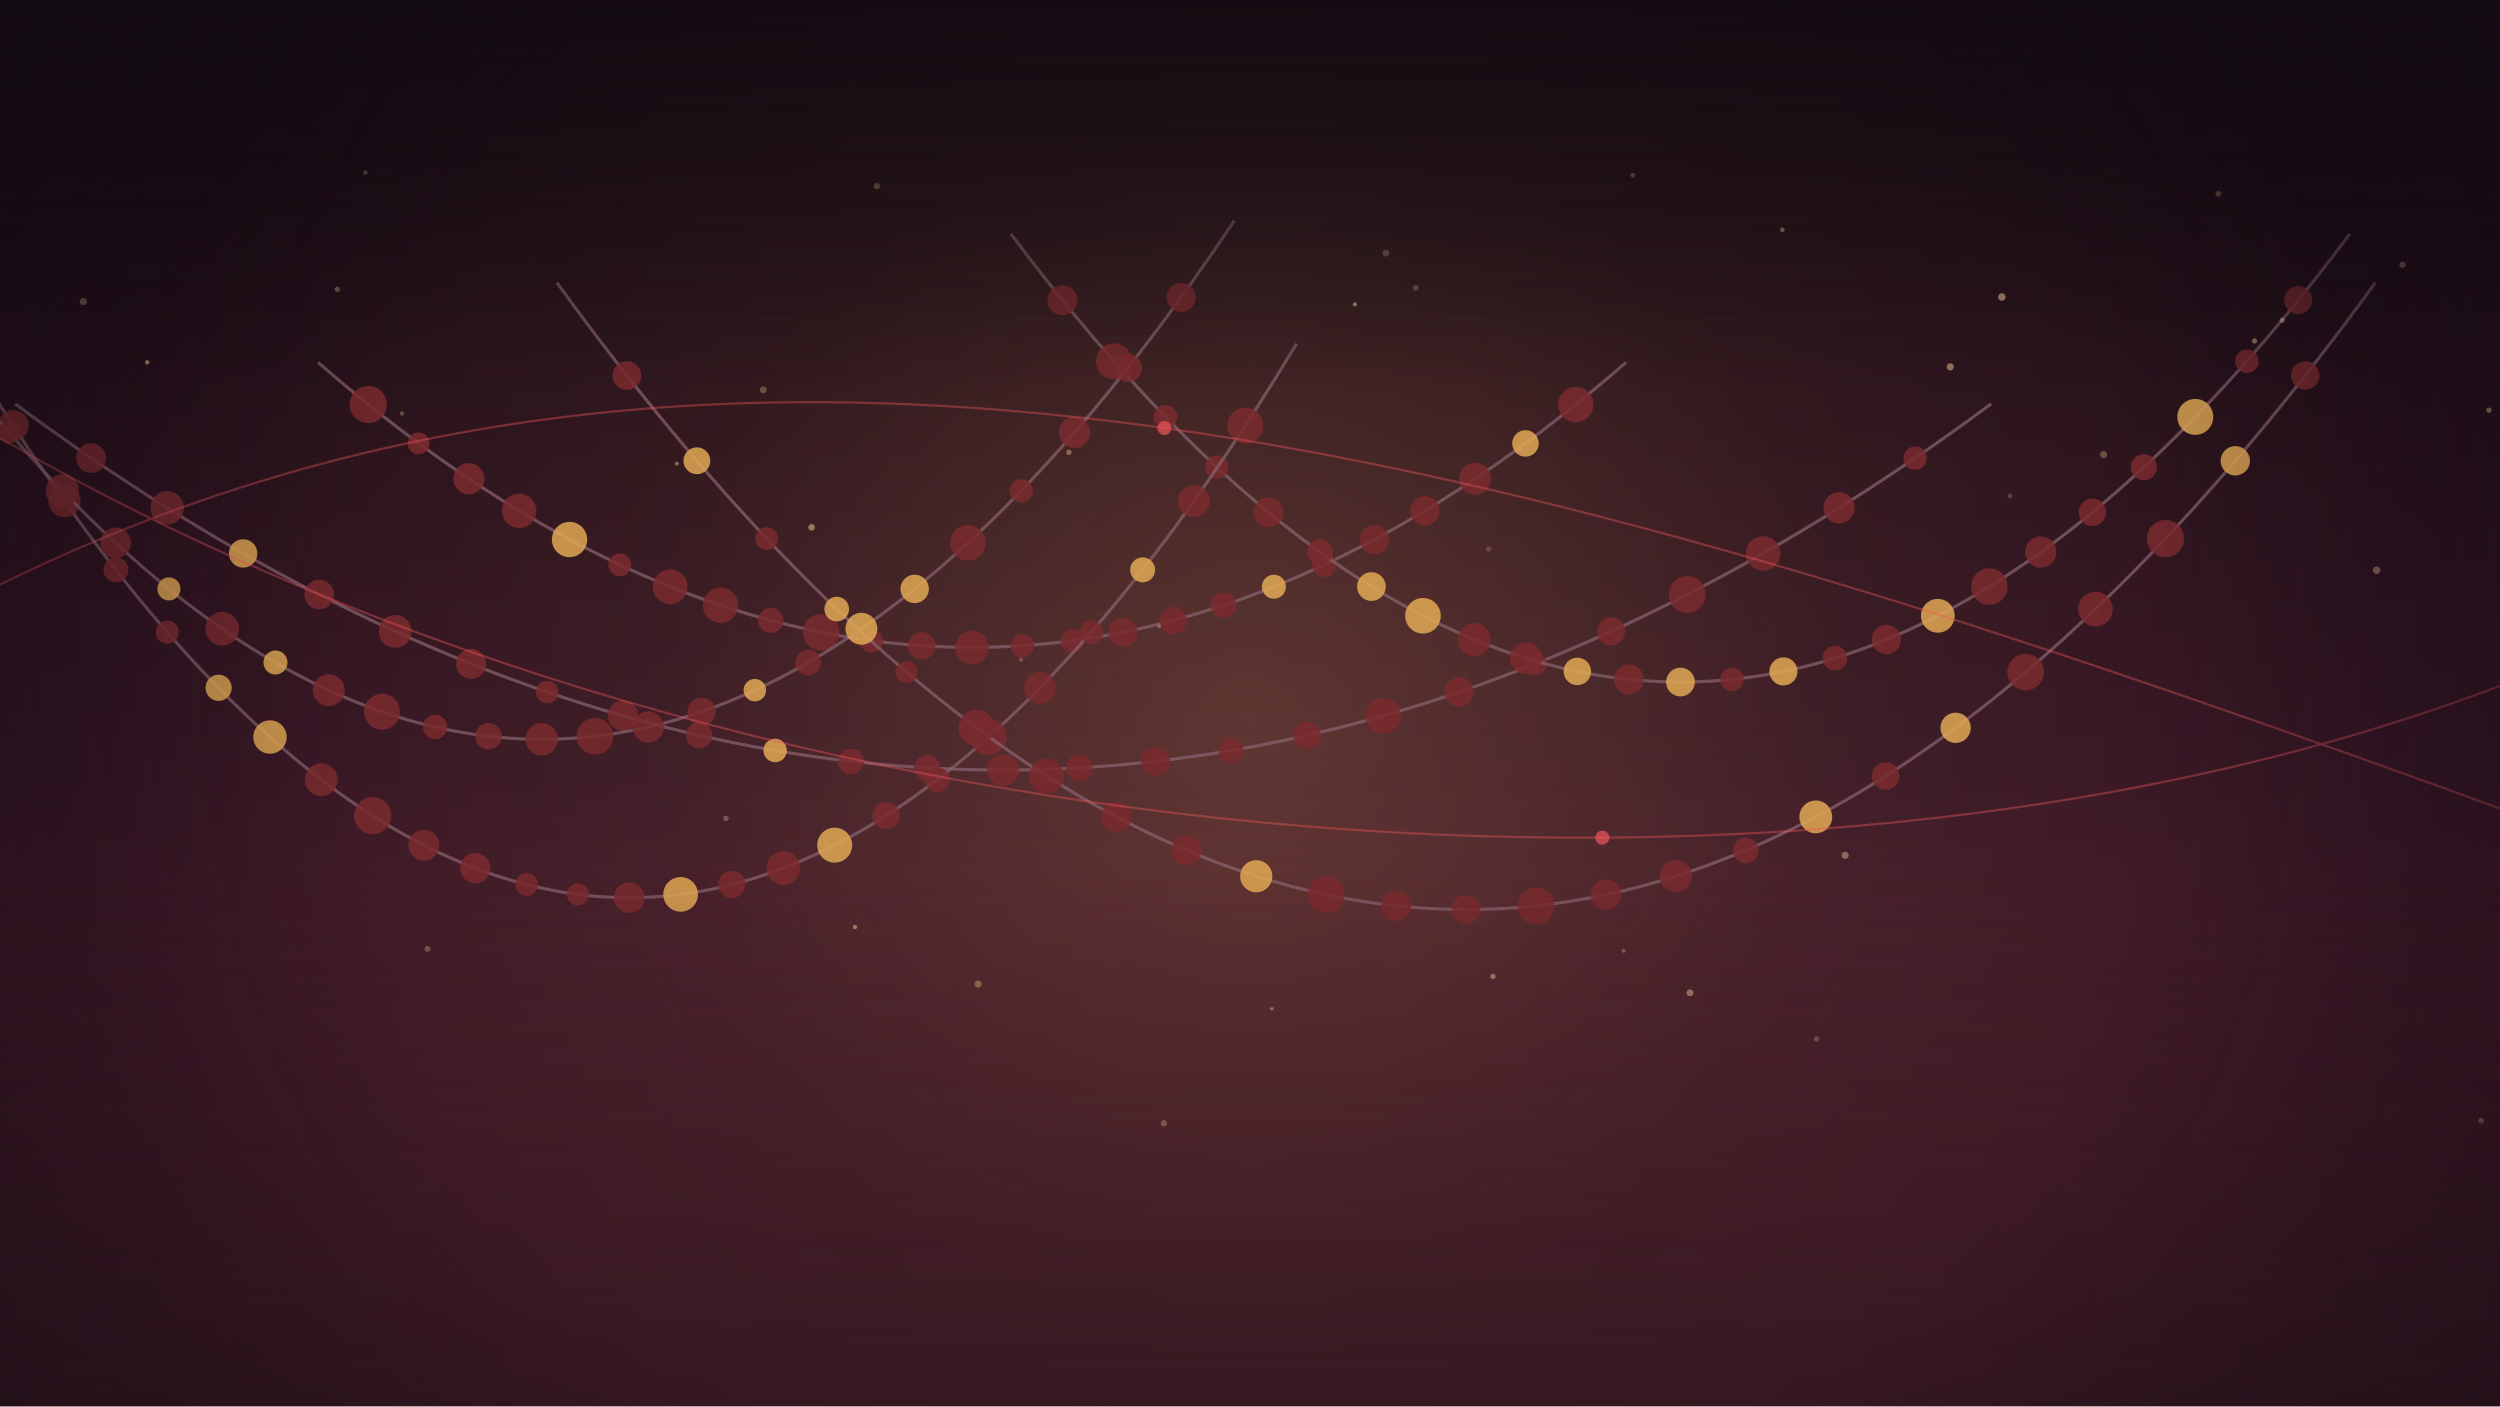
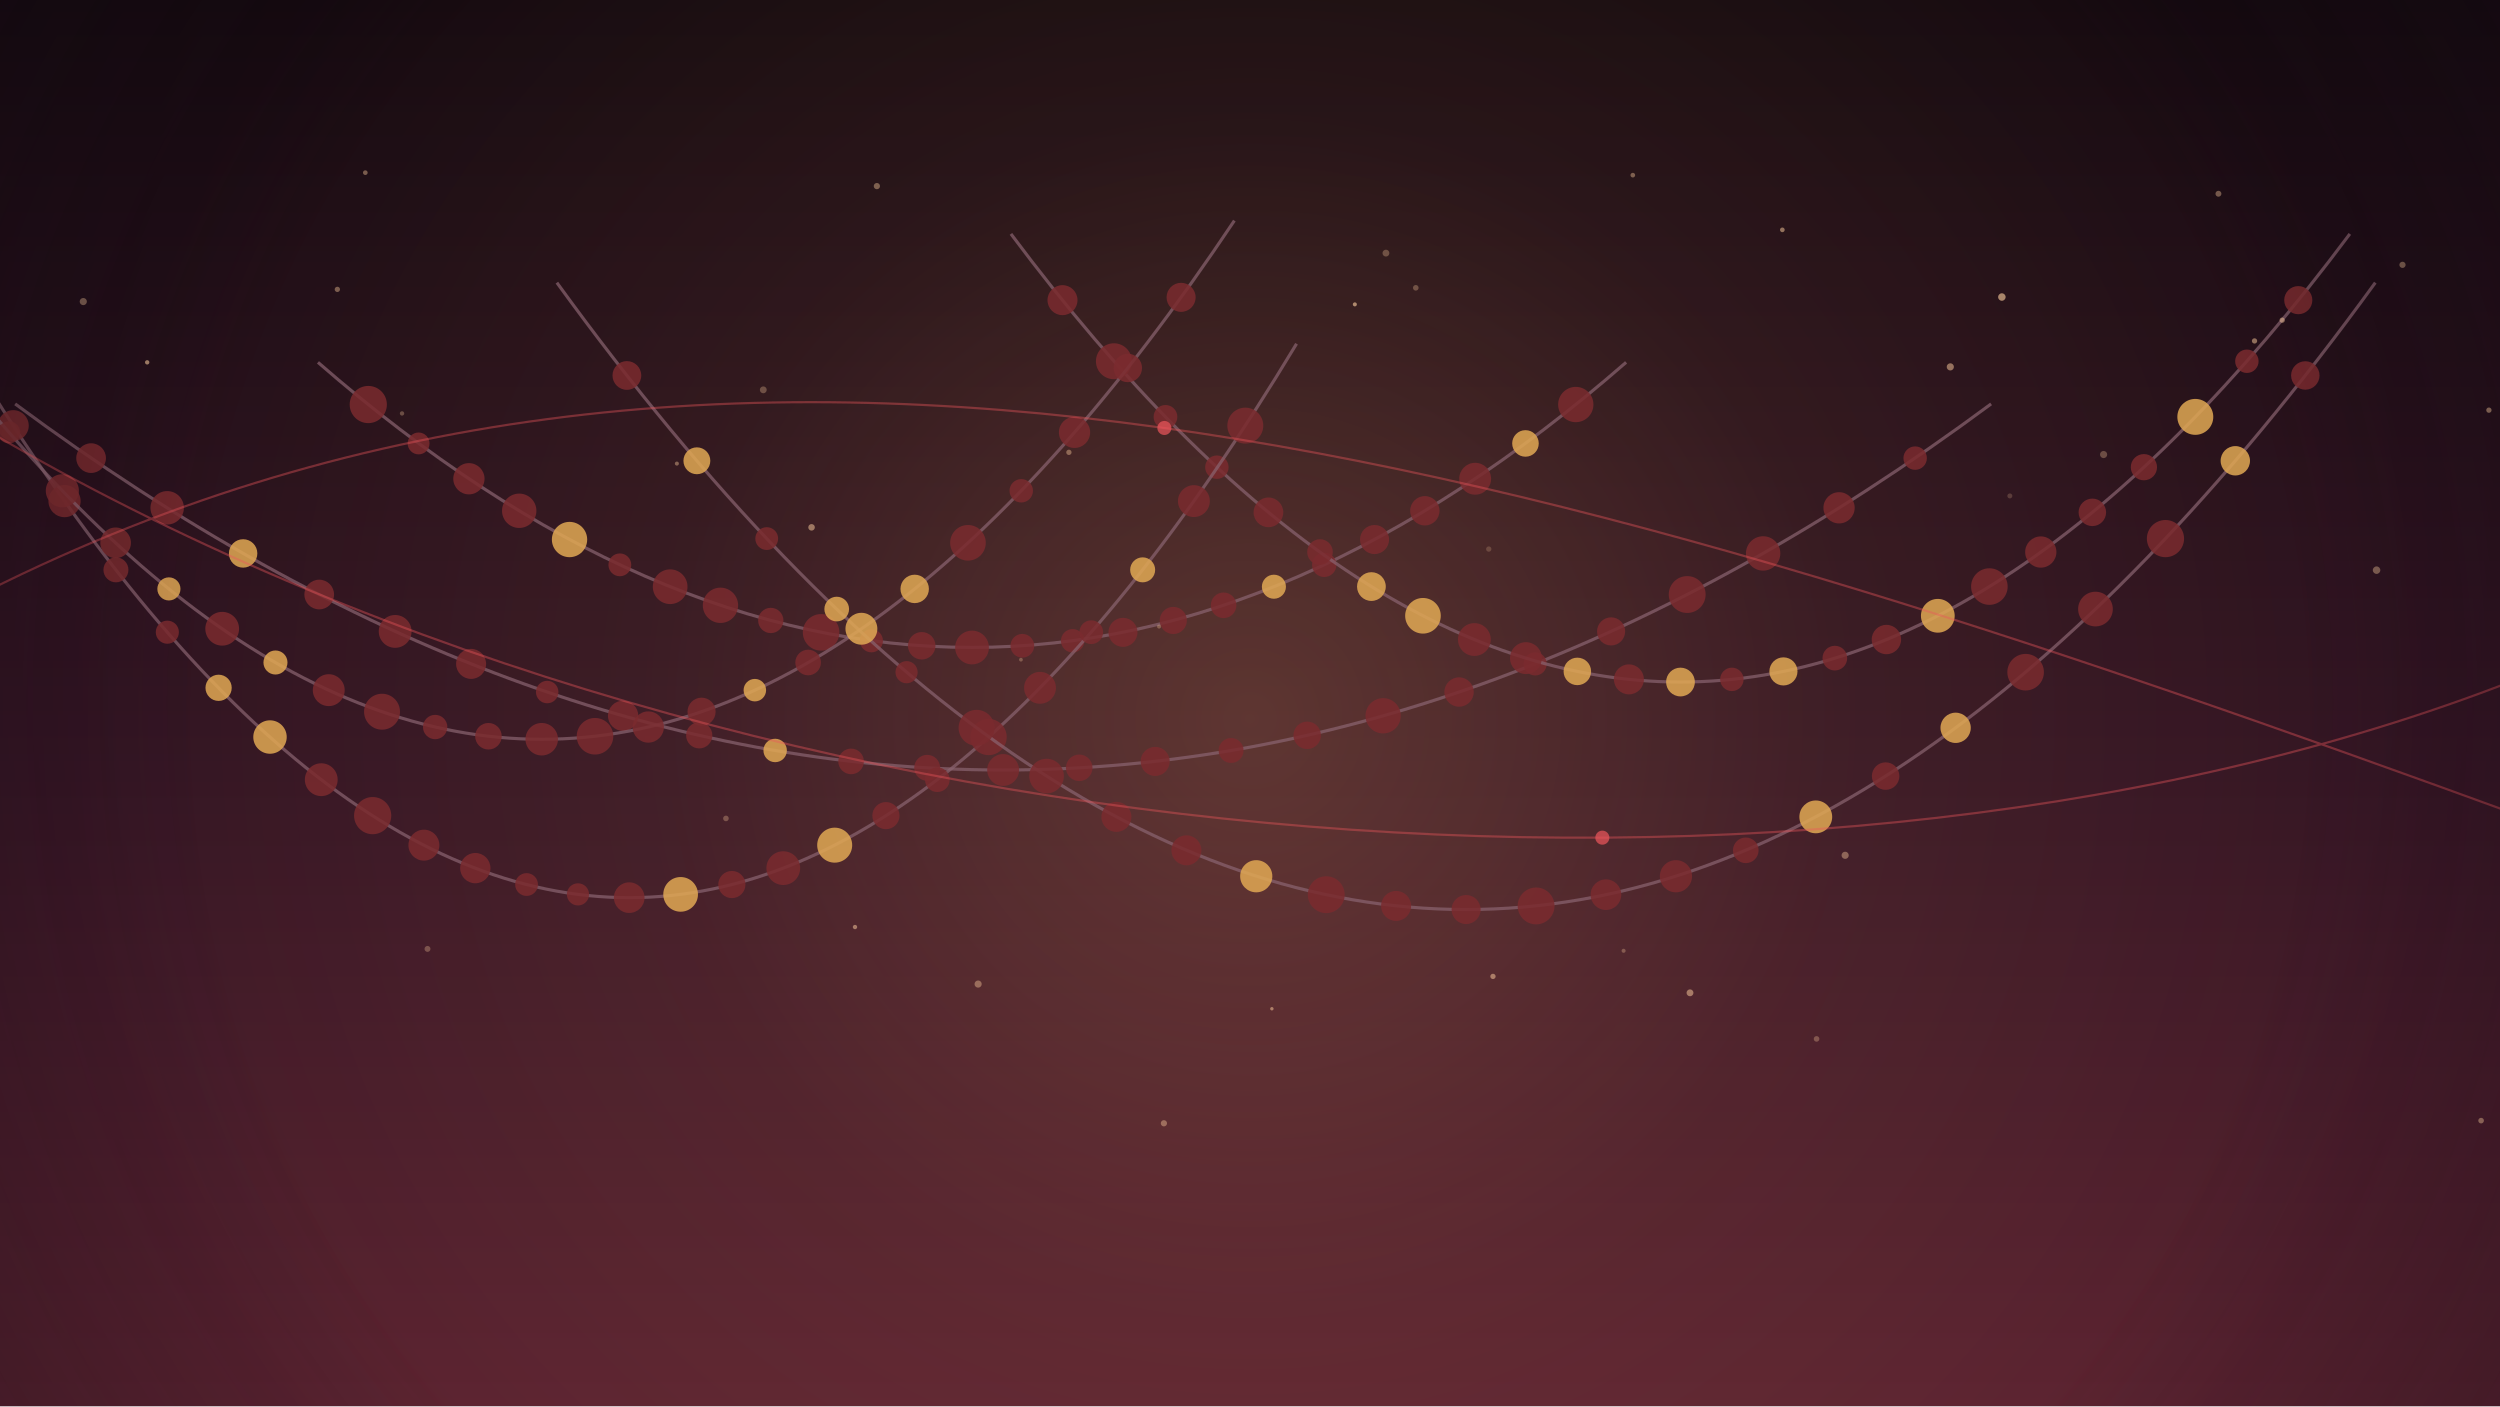
<svg xmlns="http://www.w3.org/2000/svg" viewBox="0 0 1600 900" preserveAspectRatio="xMidYMid slice" role="img" aria-labelledby="t d">
  <defs>
    <linearGradient id="g1" gradientUnits="userSpaceOnUse" x1="0" y1="0" x2="0" y2="900">
      <stop offset="0" stop-color="#14090f" />
      <stop offset="0.55" stop-color="#331423" />
      <stop offset="1" stop-color="#5a2230" />
    </linearGradient>
    <radialGradient id="r2" gradientUnits="userSpaceOnUse" cx="800" cy="460" r="760">
      <stop offset="0" stop-color="#ffb06a" stop-opacity="0.22" />
      <stop offset="0.5" stop-color="#ffb06a" stop-opacity="0.066" />
      <stop offset="1" stop-color="#ffb06a" stop-opacity="0" />
    </radialGradient>
-     <linearGradient id="g3" gradientUnits="userSpaceOnUse" x1="0" y1="0" x2="0" y2="495">
-       <stop offset="0" stop-color="#130b13" stop-opacity="0.82" />
-       <stop offset="0.5" stop-color="#130b13" stop-opacity="0" />
-     </linearGradient>
-     <radialGradient id="r4" gradientUnits="userSpaceOnUse" cx="800" cy="432" r="1056">
-       <stop offset="0.55" stop-color="#130b13" stop-opacity="0" />
-       <stop offset="1" stop-color="#130b13" stop-opacity="0.7" />
+     <radialGradient id="r3" gradientUnits="userSpaceOnUse" cx="800" cy="450" r="1120">
+       <stop offset="0.6" stop-color="#130b13" stop-opacity="0" />
+       <stop offset="1" stop-color="#130b13" stop-opacity="0.55" />
    </radialGradient>
-     <linearGradient id="g5" gradientUnits="userSpaceOnUse" x1="0" y1="0" x2="0" y2="900">
-       <stop offset="0.62" stop-color="#130b13" stop-opacity="0" />
-       <stop offset="1" stop-color="#130b13" stop-opacity="0.55" />
-     </linearGradient>
  </defs>
  <rect width="1600" height="900" fill="url(#g1)" />
  <rect width="1600" height="900" fill="url(#r2)" />
  <path d="M203.5,231.9Q622.1,596.8 1040.7,231.9" stroke="#8a6471" stroke-width="2" fill="none" opacity="0.7" />
  <g>
    <circle cx="235.7" cy="258.9" r="11.9" fill="#7a2a2e" opacity="0.85" />
    <circle cx="267.9" cy="283.8" r="7" fill="#7a2a2e" opacity="0.85" />
    <circle cx="300.1" cy="306.4" r="10" fill="#7a2a2e" opacity="0.85" />
    <circle cx="332.3" cy="326.9" r="11" fill="#7a2a2e" opacity="0.85" />
    <circle cx="364.5" cy="345.3" r="11.3" fill="#e0a853" opacity="0.85" />
    <circle cx="396.7" cy="361.5" r="7.3" fill="#7a2a2e" opacity="0.85" />
    <circle cx="428.9" cy="375.5" r="11.1" fill="#7a2a2e" opacity="0.85" />
    <circle cx="461.1" cy="387.4" r="11.3" fill="#7a2a2e" opacity="0.85" />
    <circle cx="493.3" cy="397.1" r="8.1" fill="#7a2a2e" opacity="0.85" />
    <circle cx="525.5" cy="404.7" r="11.7" fill="#7a2a2e" opacity="0.85" />
    <circle cx="557.7" cy="410.1" r="7.4" fill="#7a2a2e" opacity="0.85" />
    <circle cx="589.9" cy="413.3" r="8.8" fill="#7a2a2e" opacity="0.85" />
    <circle cx="622.1" cy="414.4" r="10.8" fill="#7a2a2e" opacity="0.85" />
    <circle cx="654.3" cy="413.3" r="7.6" fill="#7a2a2e" opacity="0.85" />
    <circle cx="686.5" cy="410.1" r="7.5" fill="#7a2a2e" opacity="0.85" />
    <circle cx="718.7" cy="404.7" r="9.3" fill="#7a2a2e" opacity="0.85" />
    <circle cx="750.9" cy="397.1" r="8.7" fill="#7a2a2e" opacity="0.85" />
    <circle cx="783.1" cy="387.4" r="8.2" fill="#7a2a2e" opacity="0.85" />
    <circle cx="815.3" cy="375.5" r="7.7" fill="#e0a853" opacity="0.85" />
    <circle cx="847.5" cy="361.5" r="7.8" fill="#7a2a2e" opacity="0.85" />
    <circle cx="879.7" cy="345.3" r="9.3" fill="#7a2a2e" opacity="0.85" />
    <circle cx="911.9" cy="326.9" r="9.4" fill="#7a2a2e" opacity="0.85" />
    <circle cx="944.1" cy="306.4" r="10.2" fill="#7a2a2e" opacity="0.85" />
    <circle cx="976.3" cy="283.8" r="8.5" fill="#e0a853" opacity="0.85" />
    <circle cx="1008.5" cy="258.9" r="11.3" fill="#7a2a2e" opacity="0.85" />
  </g>
  <path d="M9.7,258.5Q642,727.1 1274.3,258.5" stroke="#8a6471" stroke-width="2" fill="none" opacity="0.7" />
  <g>
    <circle cx="58.3" cy="293.2" r="9.5" fill="#7a2a2e" opacity="0.85" />
    <circle cx="107" cy="325" r="10.7" fill="#7a2a2e" opacity="0.85" />
    <circle cx="155.6" cy="354.2" r="9.1" fill="#e0a853" opacity="0.85" />
    <circle cx="204.3" cy="380.5" r="9.5" fill="#7a2a2e" opacity="0.85" />
    <circle cx="252.9" cy="404.1" r="10.5" fill="#7a2a2e" opacity="0.85" />
    <circle cx="301.5" cy="424.9" r="9.6" fill="#7a2a2e" opacity="0.85" />
    <circle cx="350.2" cy="442.9" r="7.2" fill="#7a2a2e" opacity="0.85" />
    <circle cx="398.8" cy="458.1" r="9.7" fill="#7a2a2e" opacity="0.85" />
    <circle cx="447.5" cy="470.6" r="8.4" fill="#7a2a2e" opacity="0.85" />
    <circle cx="496.1" cy="480.3" r="7.5" fill="#e0a853" opacity="0.85" />
    <circle cx="544.7" cy="487.3" r="8.2" fill="#7a2a2e" opacity="0.85" />
    <circle cx="593.4" cy="491.4" r="8.3" fill="#7a2a2e" opacity="0.85" />
    <circle cx="642" cy="492.8" r="10.2" fill="#7a2a2e" opacity="0.85" />
    <circle cx="690.7" cy="491.4" r="8.5" fill="#7a2a2e" opacity="0.85" />
    <circle cx="739.3" cy="487.3" r="9.3" fill="#7a2a2e" opacity="0.85" />
    <circle cx="787.9" cy="480.3" r="8" fill="#7a2a2e" opacity="0.85" />
    <circle cx="836.6" cy="470.6" r="8.8" fill="#7a2a2e" opacity="0.85" />
    <circle cx="885.2" cy="458.1" r="11.3" fill="#7a2a2e" opacity="0.85" />
    <circle cx="933.8" cy="442.9" r="9.4" fill="#7a2a2e" opacity="0.85" />
    <circle cx="982.5" cy="424.9" r="7.4" fill="#7a2a2e" opacity="0.85" />
    <circle cx="1031.1" cy="404.1" r="9" fill="#7a2a2e" opacity="0.85" />
    <circle cx="1079.8" cy="380.5" r="11.8" fill="#7a2a2e" opacity="0.85" />
    <circle cx="1128.4" cy="354.2" r="11" fill="#7a2a2e" opacity="0.85" />
    <circle cx="1177" cy="325" r="10" fill="#7a2a2e" opacity="0.85" />
    <circle cx="1225.7" cy="293.2" r="7.5" fill="#7a2a2e" opacity="0.85" />
  </g>
  <path d="M647,149.7Q1075.5,723.3 1503.9,149.7" stroke="#8a6471" stroke-width="2" fill="none" opacity="0.7" />
  <g>
    <circle cx="680" cy="192.1" r="9.6" fill="#7a2a2e" opacity="0.85" />
    <circle cx="712.9" cy="231.2" r="11.5" fill="#7a2a2e" opacity="0.85" />
    <circle cx="745.9" cy="266.8" r="7.6" fill="#7a2a2e" opacity="0.85" />
    <circle cx="778.8" cy="299" r="7.5" fill="#7a2a2e" opacity="0.85" />
    <circle cx="811.8" cy="327.9" r="9.5" fill="#7a2a2e" opacity="0.85" />
    <circle cx="844.8" cy="353.3" r="8.2" fill="#7a2a2e" opacity="0.85" />
    <circle cx="877.7" cy="375.4" r="9.2" fill="#e0a853" opacity="0.85" />
    <circle cx="910.7" cy="394.1" r="11.4" fill="#e0a853" opacity="0.85" />
    <circle cx="943.6" cy="409.3" r="10.5" fill="#7a2a2e" opacity="0.85" />
    <circle cx="976.6" cy="421.2" r="10.2" fill="#7a2a2e" opacity="0.85" />
    <circle cx="1009.5" cy="429.7" r="8.8" fill="#e0a853" opacity="0.85" />
    <circle cx="1042.5" cy="434.8" r="9.6" fill="#7a2a2e" opacity="0.85" />
    <circle cx="1075.5" cy="436.5" r="9.2" fill="#e0a853" opacity="0.85" />
    <circle cx="1108.4" cy="434.8" r="7.5" fill="#7a2a2e" opacity="0.85" />
    <circle cx="1141.4" cy="429.7" r="9" fill="#e0a853" opacity="0.85" />
    <circle cx="1174.3" cy="421.2" r="7.9" fill="#7a2a2e" opacity="0.85" />
    <circle cx="1207.3" cy="409.3" r="9.4" fill="#7a2a2e" opacity="0.85" />
    <circle cx="1240.2" cy="394.1" r="10.8" fill="#e0a853" opacity="0.85" />
    <circle cx="1273.2" cy="375.4" r="11.7" fill="#7a2a2e" opacity="0.85" />
    <circle cx="1306.1" cy="353.3" r="10" fill="#7a2a2e" opacity="0.85" />
    <circle cx="1339.1" cy="327.9" r="8.8" fill="#7a2a2e" opacity="0.85" />
    <circle cx="1372.1" cy="299" r="8.4" fill="#7a2a2e" opacity="0.85" />
    <circle cx="1405" cy="266.8" r="11.5" fill="#e0a853" opacity="0.85" />
    <circle cx="1438" cy="231.2" r="7.5" fill="#7a2a2e" opacity="0.85" />
    <circle cx="1470.9" cy="192.1" r="9" fill="#7a2a2e" opacity="0.85" />
  </g>
  <path d="M-24.4,220Q402.7,929 829.8,220" stroke="#8a6471" stroke-width="2" fill="none" opacity="0.7" />
  <g>
    <circle cx="8.5" cy="272.4" r="9.9" fill="#7a2a2e" opacity="0.85" />
    <circle cx="41.3" cy="320.7" r="10.3" fill="#7a2a2e" opacity="0.85" />
    <circle cx="74.2" cy="364.7" r="8" fill="#7a2a2e" opacity="0.85" />
    <circle cx="107.1" cy="404.6" r="7.4" fill="#7a2a2e" opacity="0.85" />
    <circle cx="139.9" cy="440.2" r="8.4" fill="#e0a853" opacity="0.85" />
    <circle cx="172.8" cy="471.7" r="10.7" fill="#e0a853" opacity="0.85" />
    <circle cx="205.6" cy="499" r="10.5" fill="#7a2a2e" opacity="0.85" />
    <circle cx="238.5" cy="522" r="11.9" fill="#7a2a2e" opacity="0.85" />
    <circle cx="271.3" cy="540.9" r="9.9" fill="#7a2a2e" opacity="0.85" />
    <circle cx="304.2" cy="555.6" r="9.7" fill="#7a2a2e" opacity="0.85" />
    <circle cx="337" cy="566.1" r="7.3" fill="#7a2a2e" opacity="0.85" />
    <circle cx="369.9" cy="572.4" r="7.1" fill="#7a2a2e" opacity="0.85" />
    <circle cx="402.7" cy="574.5" r="9.8" fill="#7a2a2e" opacity="0.85" />
    <circle cx="435.6" cy="572.4" r="11.1" fill="#e0a853" opacity="0.85" />
    <circle cx="468.4" cy="566.1" r="8.7" fill="#7a2a2e" opacity="0.85" />
    <circle cx="501.3" cy="555.6" r="10.8" fill="#7a2a2e" opacity="0.85" />
    <circle cx="534.2" cy="540.9" r="11.2" fill="#e0a853" opacity="0.85" />
    <circle cx="567" cy="522" r="8.7" fill="#7a2a2e" opacity="0.85" />
    <circle cx="599.9" cy="499" r="7.9" fill="#7a2a2e" opacity="0.85" />
    <circle cx="632.7" cy="471.7" r="11.6" fill="#7a2a2e" opacity="0.85" />
    <circle cx="665.6" cy="440.2" r="10.2" fill="#7a2a2e" opacity="0.85" />
    <circle cx="698.4" cy="404.6" r="7.6" fill="#7a2a2e" opacity="0.85" />
    <circle cx="731.3" cy="364.7" r="8" fill="#e0a853" opacity="0.85" />
    <circle cx="764.1" cy="320.7" r="10.2" fill="#7a2a2e" opacity="0.85" />
    <circle cx="797" cy="272.4" r="11.5" fill="#7a2a2e" opacity="0.85" />
  </g>
  <path d="M356.4,180.9Q938.3,983.3 1520.2,180.9" stroke="#8a6471" stroke-width="2" fill="none" opacity="0.7" />
  <g>
    <circle cx="401.2" cy="240.3" r="9.2" fill="#7a2a2e" opacity="0.85" />
    <circle cx="446" cy="294.9" r="8.6" fill="#e0a853" opacity="0.85" />
    <circle cx="490.7" cy="344.7" r="7.3" fill="#7a2a2e" opacity="0.85" />
    <circle cx="535.5" cy="389.8" r="7.9" fill="#e0a853" opacity="0.85" />
    <circle cx="580.2" cy="430.2" r="7.1" fill="#7a2a2e" opacity="0.85" />
    <circle cx="625" cy="465.8" r="11.5" fill="#7a2a2e" opacity="0.85" />
    <circle cx="669.8" cy="496.7" r="11.1" fill="#7a2a2e" opacity="0.85" />
    <circle cx="714.5" cy="522.8" r="9.6" fill="#7a2a2e" opacity="0.85" />
    <circle cx="759.3" cy="544.2" r="9.6" fill="#7a2a2e" opacity="0.85" />
    <circle cx="804" cy="560.8" r="10.3" fill="#e0a853" opacity="0.85" />
    <circle cx="848.8" cy="572.6" r="11.8" fill="#7a2a2e" opacity="0.85" />
    <circle cx="893.5" cy="579.8" r="9.6" fill="#7a2a2e" opacity="0.85" />
    <circle cx="938.3" cy="582.1" r="9.3" fill="#7a2a2e" opacity="0.85" />
    <circle cx="983.1" cy="579.8" r="11.8" fill="#7a2a2e" opacity="0.85" />
    <circle cx="1027.8" cy="572.6" r="9.8" fill="#7a2a2e" opacity="0.85" />
    <circle cx="1072.6" cy="560.8" r="10.3" fill="#7a2a2e" opacity="0.85" />
    <circle cx="1117.3" cy="544.2" r="8.2" fill="#7a2a2e" opacity="0.85" />
    <circle cx="1162.1" cy="522.8" r="10.5" fill="#e0a853" opacity="0.85" />
    <circle cx="1206.8" cy="496.7" r="8.8" fill="#7a2a2e" opacity="0.85" />
    <circle cx="1251.6" cy="465.8" r="9.7" fill="#e0a853" opacity="0.85" />
    <circle cx="1296.4" cy="430.2" r="11.7" fill="#7a2a2e" opacity="0.85" />
    <circle cx="1341.1" cy="389.8" r="11.1" fill="#7a2a2e" opacity="0.85" />
    <circle cx="1385.9" cy="344.7" r="11.9" fill="#7a2a2e" opacity="0.85" />
    <circle cx="1430.6" cy="294.9" r="9.4" fill="#e0a853" opacity="0.85" />
    <circle cx="1475.4" cy="240.3" r="9.1" fill="#7a2a2e" opacity="0.85" />
  </g>
  <path d="M-96.5,141.2Q346.7,805.1 790,141.2" stroke="#8a6471" stroke-width="2" fill="none" opacity="0.7" />
  <g>
    <circle cx="-62.4" cy="190.3" r="11.2" fill="#7a2a2e" opacity="0.85" />
    <circle cx="-28.3" cy="235.5" r="10.6" fill="#7a2a2e" opacity="0.85" />
    <circle cx="5.8" cy="276.7" r="7.1" fill="#7a2a2e" opacity="0.85" />
    <circle cx="39.9" cy="314.1" r="10.6" fill="#7a2a2e" opacity="0.85" />
    <circle cx="74" cy="347.4" r="9.8" fill="#7a2a2e" opacity="0.85" />
    <circle cx="108.1" cy="376.9" r="7.4" fill="#e0a853" opacity="0.85" />
    <circle cx="142.2" cy="402.4" r="10.8" fill="#7a2a2e" opacity="0.85" />
    <circle cx="176.3" cy="424" r="7.7" fill="#e0a853" opacity="0.85" />
    <circle cx="210.4" cy="441.7" r="10.2" fill="#7a2a2e" opacity="0.85" />
    <circle cx="244.5" cy="455.5" r="11.5" fill="#7a2a2e" opacity="0.85" />
    <circle cx="278.5" cy="465.3" r="7.8" fill="#7a2a2e" opacity="0.85" />
    <circle cx="312.6" cy="471.2" r="8.5" fill="#7a2a2e" opacity="0.85" />
    <circle cx="346.7" cy="473.1" r="10.4" fill="#7a2a2e" opacity="0.85" />
    <circle cx="380.8" cy="471.2" r="11.7" fill="#7a2a2e" opacity="0.85" />
    <circle cx="414.9" cy="465.3" r="10" fill="#7a2a2e" opacity="0.85" />
    <circle cx="449" cy="455.5" r="9" fill="#7a2a2e" opacity="0.85" />
    <circle cx="483.1" cy="441.7" r="7.2" fill="#e0a853" opacity="0.85" />
    <circle cx="517.2" cy="424" r="8.2" fill="#7a2a2e" opacity="0.85" />
    <circle cx="551.3" cy="402.4" r="10.2" fill="#e0a853" opacity="0.85" />
    <circle cx="585.4" cy="376.9" r="9.1" fill="#e0a853" opacity="0.85" />
    <circle cx="619.5" cy="347.4" r="11.4" fill="#7a2a2e" opacity="0.85" />
    <circle cx="653.6" cy="314.1" r="7.5" fill="#7a2a2e" opacity="0.85" />
    <circle cx="687.7" cy="276.7" r="10" fill="#7a2a2e" opacity="0.85" />
    <circle cx="721.8" cy="235.5" r="9.1" fill="#7a2a2e" opacity="0.85" />
    <circle cx="755.9" cy="190.3" r="9.3" fill="#7a2a2e" opacity="0.85" />
  </g>
  <g>
    <circle cx="1521" cy="364.9" r="2.4" fill="#ffd0a0" opacity="0.4" />
    <circle cx="215.9" cy="185.2" r="1.7" fill="#ffd0a0" opacity="0.4" />
    <circle cx="1045" cy="112.1" r="1.5" fill="#ffd0a0" opacity="0.4" />
    <circle cx="94.2" cy="231.9" r="1.4" fill="#ffd0a0" opacity="0.6" />
    <circle cx="1081.6" cy="635.4" r="2.2" fill="#ffd0a0" opacity="0.5" />
    <circle cx="1162.6" cy="664.9" r="1.8" fill="#ffd0a0" opacity="0.3" />
    <circle cx="488.5" cy="249.5" r="2.2" fill="#ffd0a0" opacity="0.3" />
    <circle cx="1346.3" cy="290.9" r="2.3" fill="#ffd0a0" opacity="0.3" />
    <circle cx="464.6" cy="523.8" r="1.8" fill="#ffd0a0" opacity="0.3" />
    <circle cx="1180.9" cy="547.4" r="2.3" fill="#ffd0a0" opacity="0.4" />
    <circle cx="257.3" cy="264.6" r="1.4" fill="#ffd0a0" opacity="0.3" />
    <circle cx="1140.7" cy="147.1" r="1.5" fill="#ffd0a0" opacity="0.5" />
    <circle cx="53.3" cy="193" r="2.3" fill="#ffd0a0" opacity="0.4" />
    <circle cx="653.4" cy="422.2" r="1.2" fill="#ffd0a0" opacity="0.3" />
    <circle cx="1248.2" cy="234.8" r="2.3" fill="#ffd0a0" opacity="0.5" />
    <circle cx="1286.3" cy="317.4" r="1.6" fill="#ffd0a0" opacity="0.2" />
    <circle cx="814" cy="645.6" r="1.1" fill="#ffd0a0" opacity="0.5" />
    <circle cx="887" cy="162" r="2.2" fill="#ffd0a0" opacity="0.3" />
    <circle cx="867.1" cy="194.8" r="1.3" fill="#ffd0a0" opacity="0.6" />
    <circle cx="955.5" cy="624.9" r="1.7" fill="#ffd0a0" opacity="0.5" />
    <circle cx="547.2" cy="593.3" r="1.4" fill="#ffd0a0" opacity="0.5" />
    <circle cx="273.6" cy="607.3" r="1.9" fill="#ffd0a0" opacity="0.3" />
    <circle cx="1537.6" cy="169.5" r="2" fill="#ffd0a0" opacity="0.4" />
    <circle cx="433.2" cy="296.7" r="1.3" fill="#ffd0a0" opacity="0.4" />
    <circle cx="952.8" cy="351.4" r="1.7" fill="#ffd0a0" opacity="0.2" />
    <circle cx="1281.2" cy="190.1" r="2.4" fill="#ffd0a0" opacity="0.6" />
    <circle cx="741.8" cy="401" r="1.3" fill="#ffd0a0" opacity="0.3" />
    <circle cx="1442.9" cy="218.2" r="1.7" fill="#ffd0a0" opacity="0.5" />
    <circle cx="1039.1" cy="608.5" r="1.3" fill="#ffd0a0" opacity="0.3" />
    <circle cx="626" cy="629.8" r="2.3" fill="#ffd0a0" opacity="0.4" />
    <circle cx="906.1" cy="184.2" r="1.8" fill="#ffd0a0" opacity="0.3" />
    <circle cx="1592.9" cy="262.5" r="1.7" fill="#ffd0a0" opacity="0.5" />
    <circle cx="1419.8" cy="124" r="1.9" fill="#ffd0a0" opacity="0.4" />
    <circle cx="684.1" cy="289.5" r="1.7" fill="#ffd0a0" opacity="0.4" />
    <circle cx="561.2" cy="119.1" r="2" fill="#ffd0a0" opacity="0.4" />
    <circle cx="1587.9" cy="717.2" r="1.8" fill="#ffd0a0" opacity="0.5" />
    <circle cx="744.9" cy="718.9" r="2" fill="#ffd0a0" opacity="0.4" />
    <circle cx="1460.6" cy="204.9" r="1.7" fill="#ffd0a0" opacity="0.5" />
    <circle cx="519.4" cy="337.5" r="2.1" fill="#ffd0a0" opacity="0.5" />
    <circle cx="233.8" cy="110.5" r="1.5" fill="#ffd0a0" opacity="0.4" />
  </g>
  <path d="M-20,384.2C464,135.1 980.1,291.1 1620,524.7M-20,268.5C461,557.1 1165.6,613.9 1620,431.1" stroke="#ec555b" stroke-width="1.4" fill="none" opacity="0.4" />
  <g opacity="0.7">
    <circle cx="745.2" cy="273.9" r="4.5" fill="#ec555b" />
    <circle cx="1025.5" cy="536.1" r="4.5" fill="#ec555b" />
  </g>
-   <rect width="1600" height="900" fill="url(#g3)" />
-   <rect width="1600" height="900" fill="url(#r4)" />
-   <rect width="1600" height="900" fill="url(#g5)" />
+   <rect width="1600" height="900" fill="url(#r3)" />
</svg>
